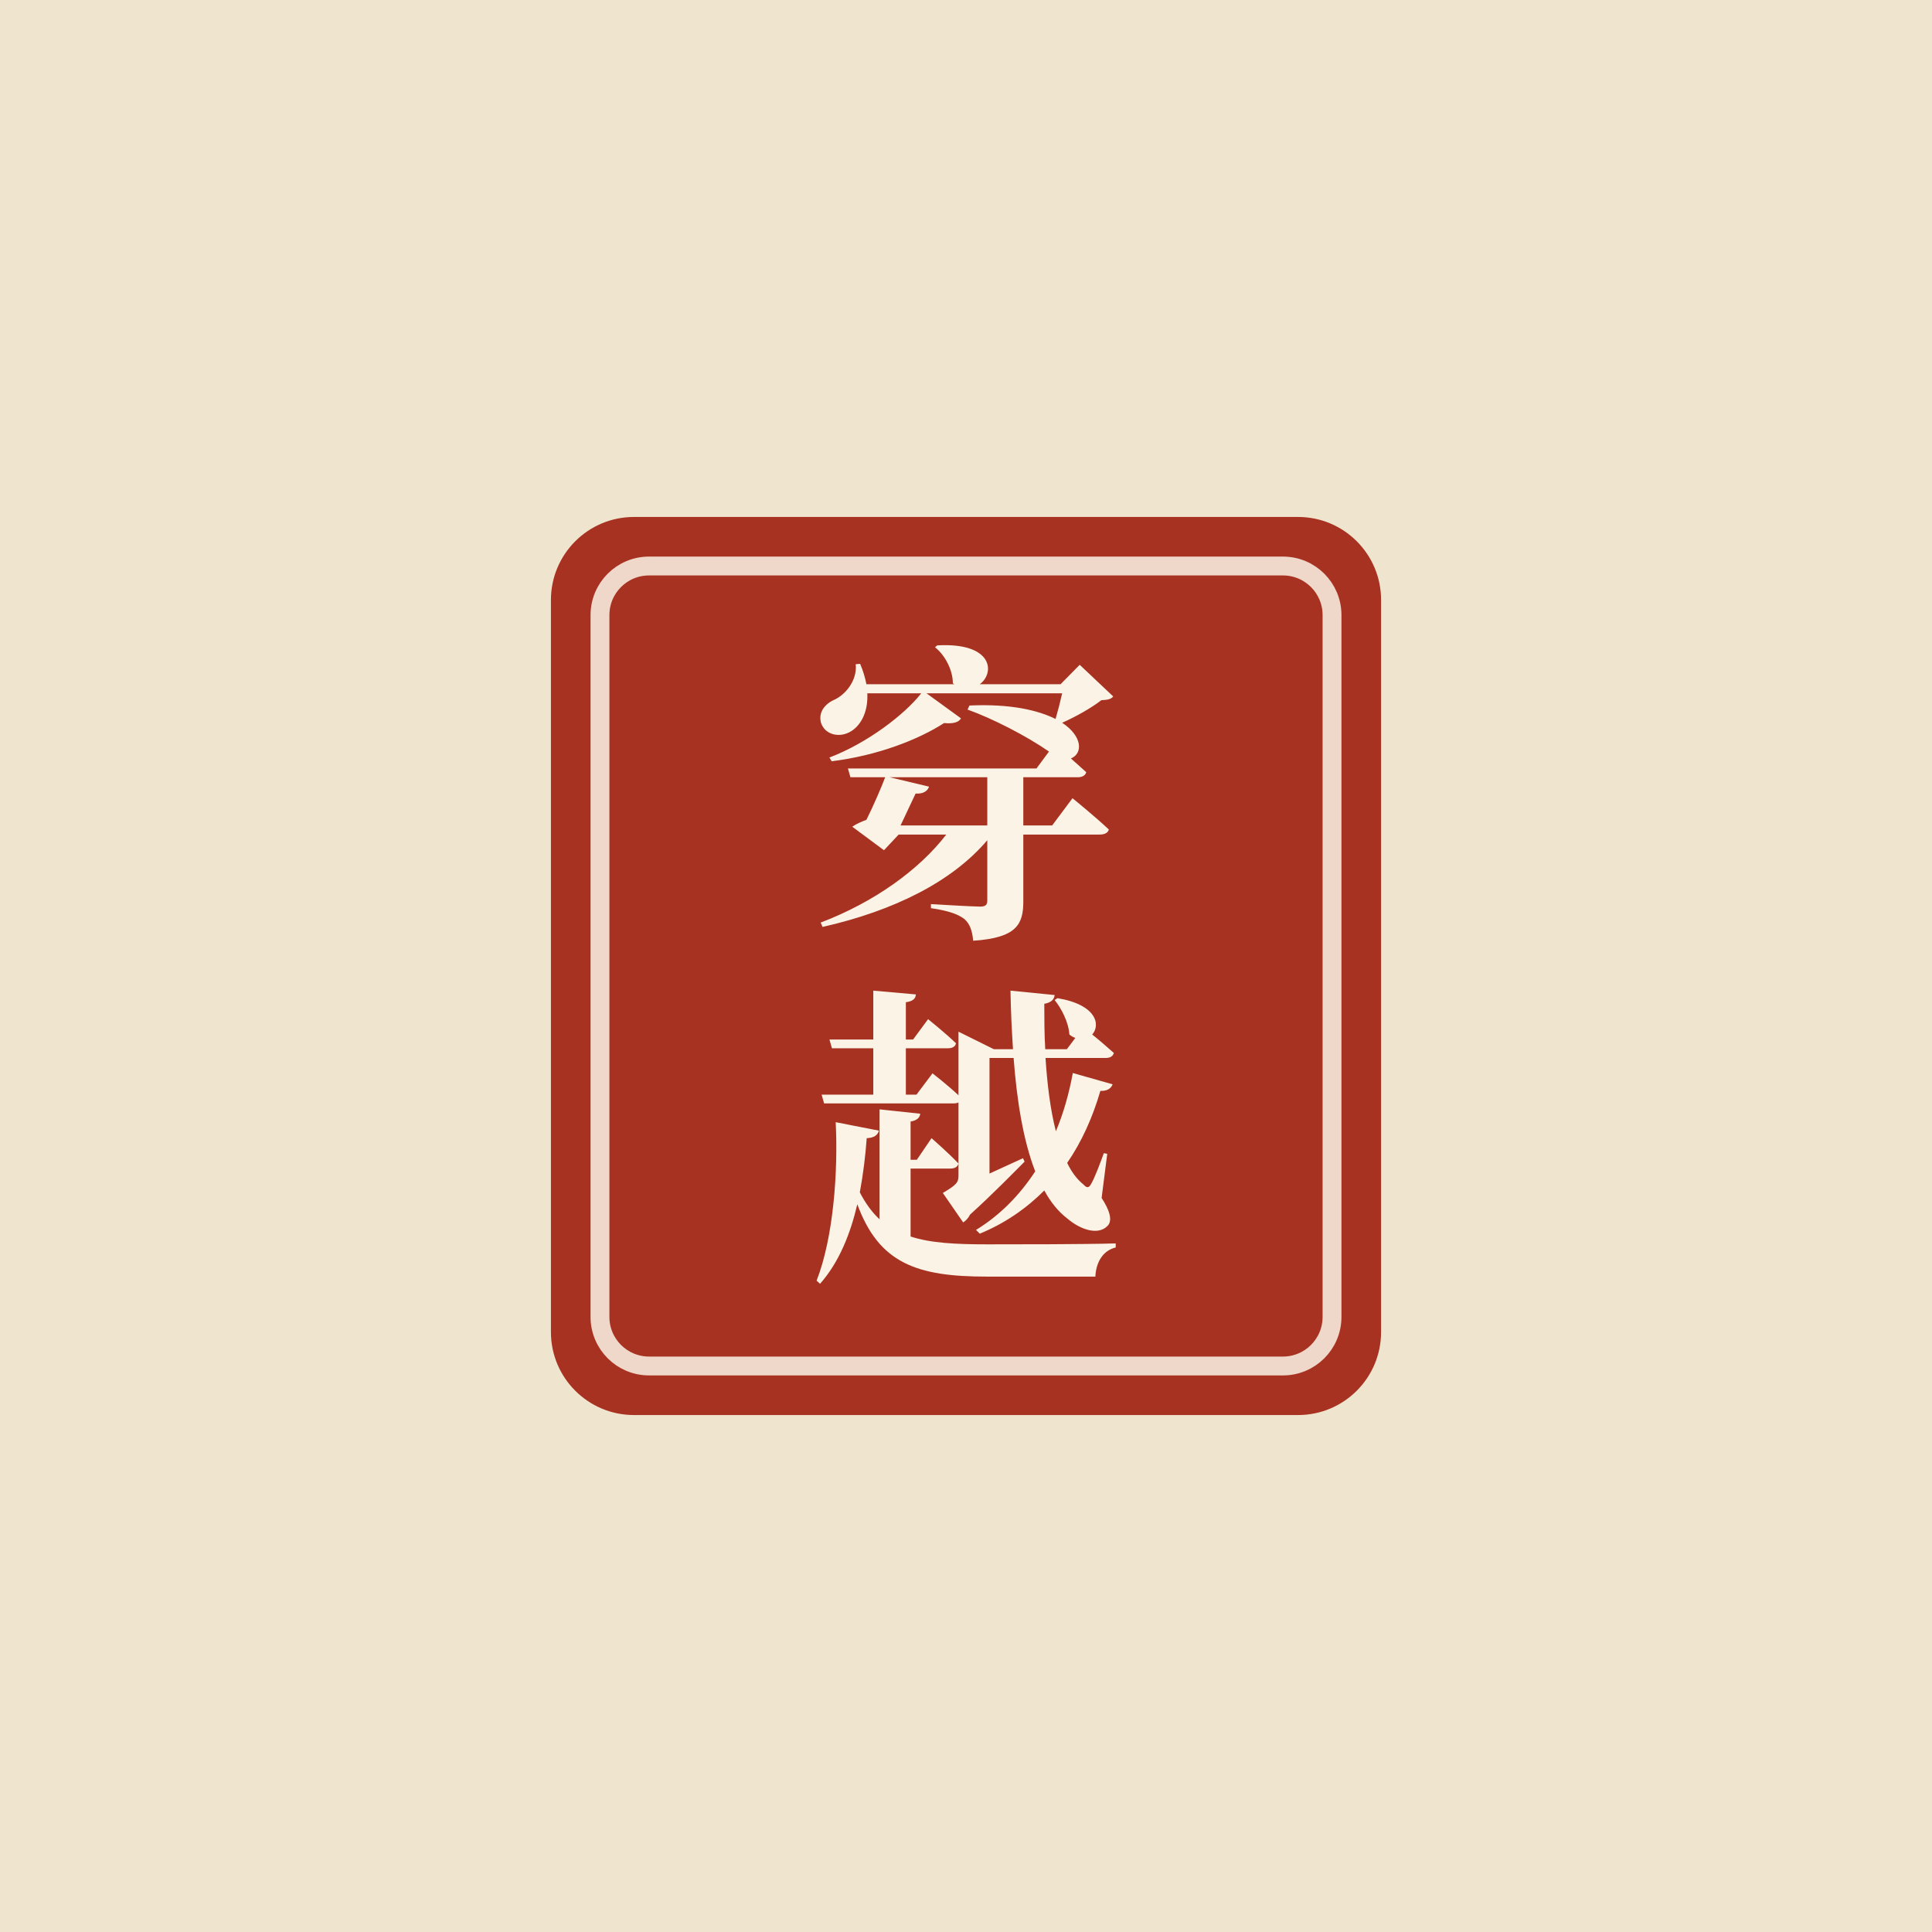
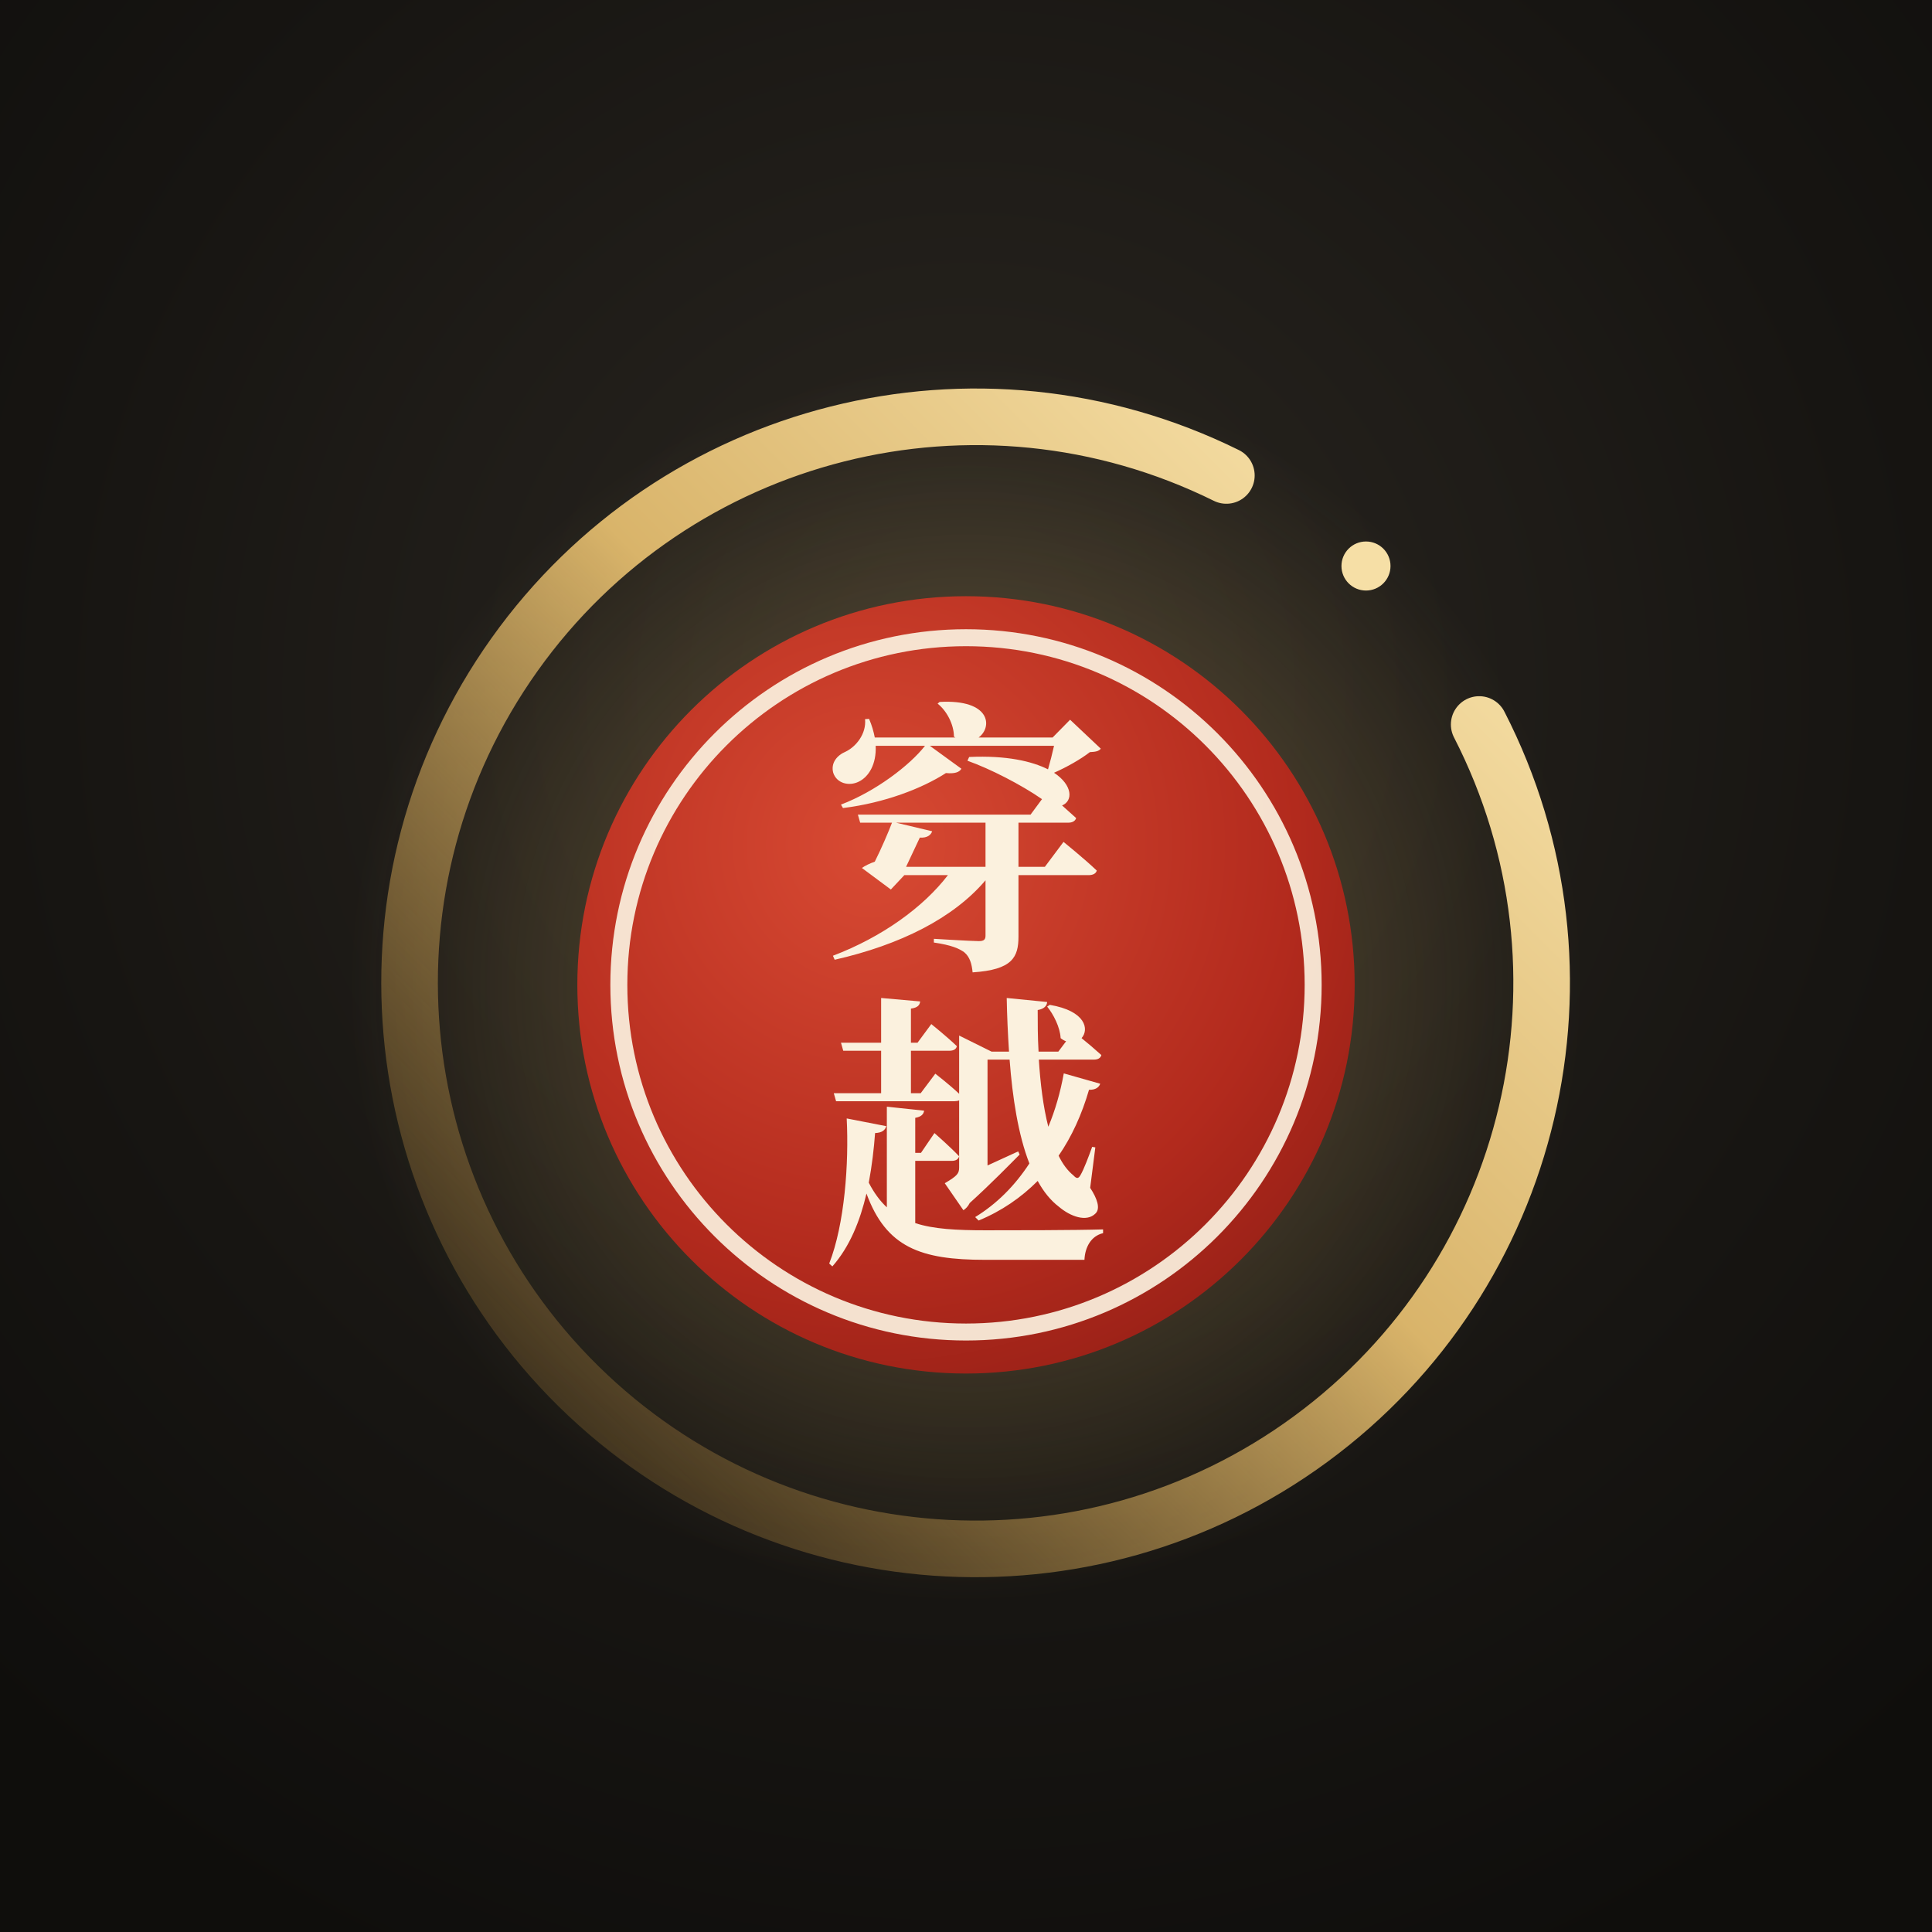
<svg xmlns="http://www.w3.org/2000/svg" viewBox="0 0 1024 1024" width="1024" height="1024">
-   <rect width="1024" height="1024" fill="#efe5cf" />
-   <rect x="292" y="274" width="440" height="476" rx="44" fill="#a83221" />
-   <rect x="318" y="300" width="388" height="424" rx="26" fill="none" stroke="#fbf4e6" stroke-width="10" stroke-opacity="0.85" />
-   <g fill="#fbf4e6" font-family="'Noto Serif SC', 'Noto Serif CJK SC', 'Source Han Serif SC', 'Songti SC', serif" font-weight="700" font-size="166" text-anchor="middle">
-     <text x="512" y="484">穿</text>
-     <text x="512" y="666">越</text>
+   <defs>
+     <radialGradient id="bg" cx="50%" cy="36%" r="72%">
+       <stop offset="0" stop-color="#2b2721" />
+       <stop offset="0.65" stop-color="#171512" />
+       <stop offset="1" stop-color="#0f0e0c" />
+     </radialGradient>
+     <linearGradient id="gold" x1="0.9" y1="0.1" x2="0.1" y2="0.9">
+       <stop offset="0" stop-color="#f6dfa6" />
+       <stop offset="0.45" stop-color="#d9b46a" />
+       <stop offset="1" stop-color="#9c7536" stop-opacity="0.25" />
+     </linearGradient>
+     <radialGradient id="seal" cx="38%" cy="32%" r="78%">
+       <stop offset="0" stop-color="#d84a33" />
+       <stop offset="0.7" stop-color="#b22a1d" />
+       <stop offset="1" stop-color="#951f16" />
+     </radialGradient>
+     <radialGradient id="halo" cx="50%" cy="50%" r="50%">
+       <stop offset="0.55" stop-color="#d9b46a" stop-opacity="0.18" />
+       <stop offset="1" stop-color="#d9b46a" stop-opacity="0" />
+     </radialGradient>
+   </defs>
+   <rect width="1024" height="1024" fill="url(#bg)" />
+   <circle cx="512" cy="522" r="330" fill="url(#halo)" />
+   <path d="M 784 384 A 300 300 0 1 1 650 252" fill="none" stroke="url(#gold)" stroke-width="30" stroke-linecap="round" />
+   <circle cx="724" cy="300" r="13" fill="#f6dfa6" />
+   <circle cx="512" cy="522" r="206" fill="url(#seal)" />
+   <circle cx="512" cy="522" r="184" fill="none" stroke="#fbf1de" stroke-width="9" stroke-opacity="0.92" />
+   <g fill="#fbf1de" font-family="'Noto Serif SC', 'Noto Serif CJK SC', serif" font-weight="700" font-size="152" text-anchor="middle">
+     <text x="512" y="502">穿</text>
+     <text x="512" y="658">越</text>
  </g>
</svg>
